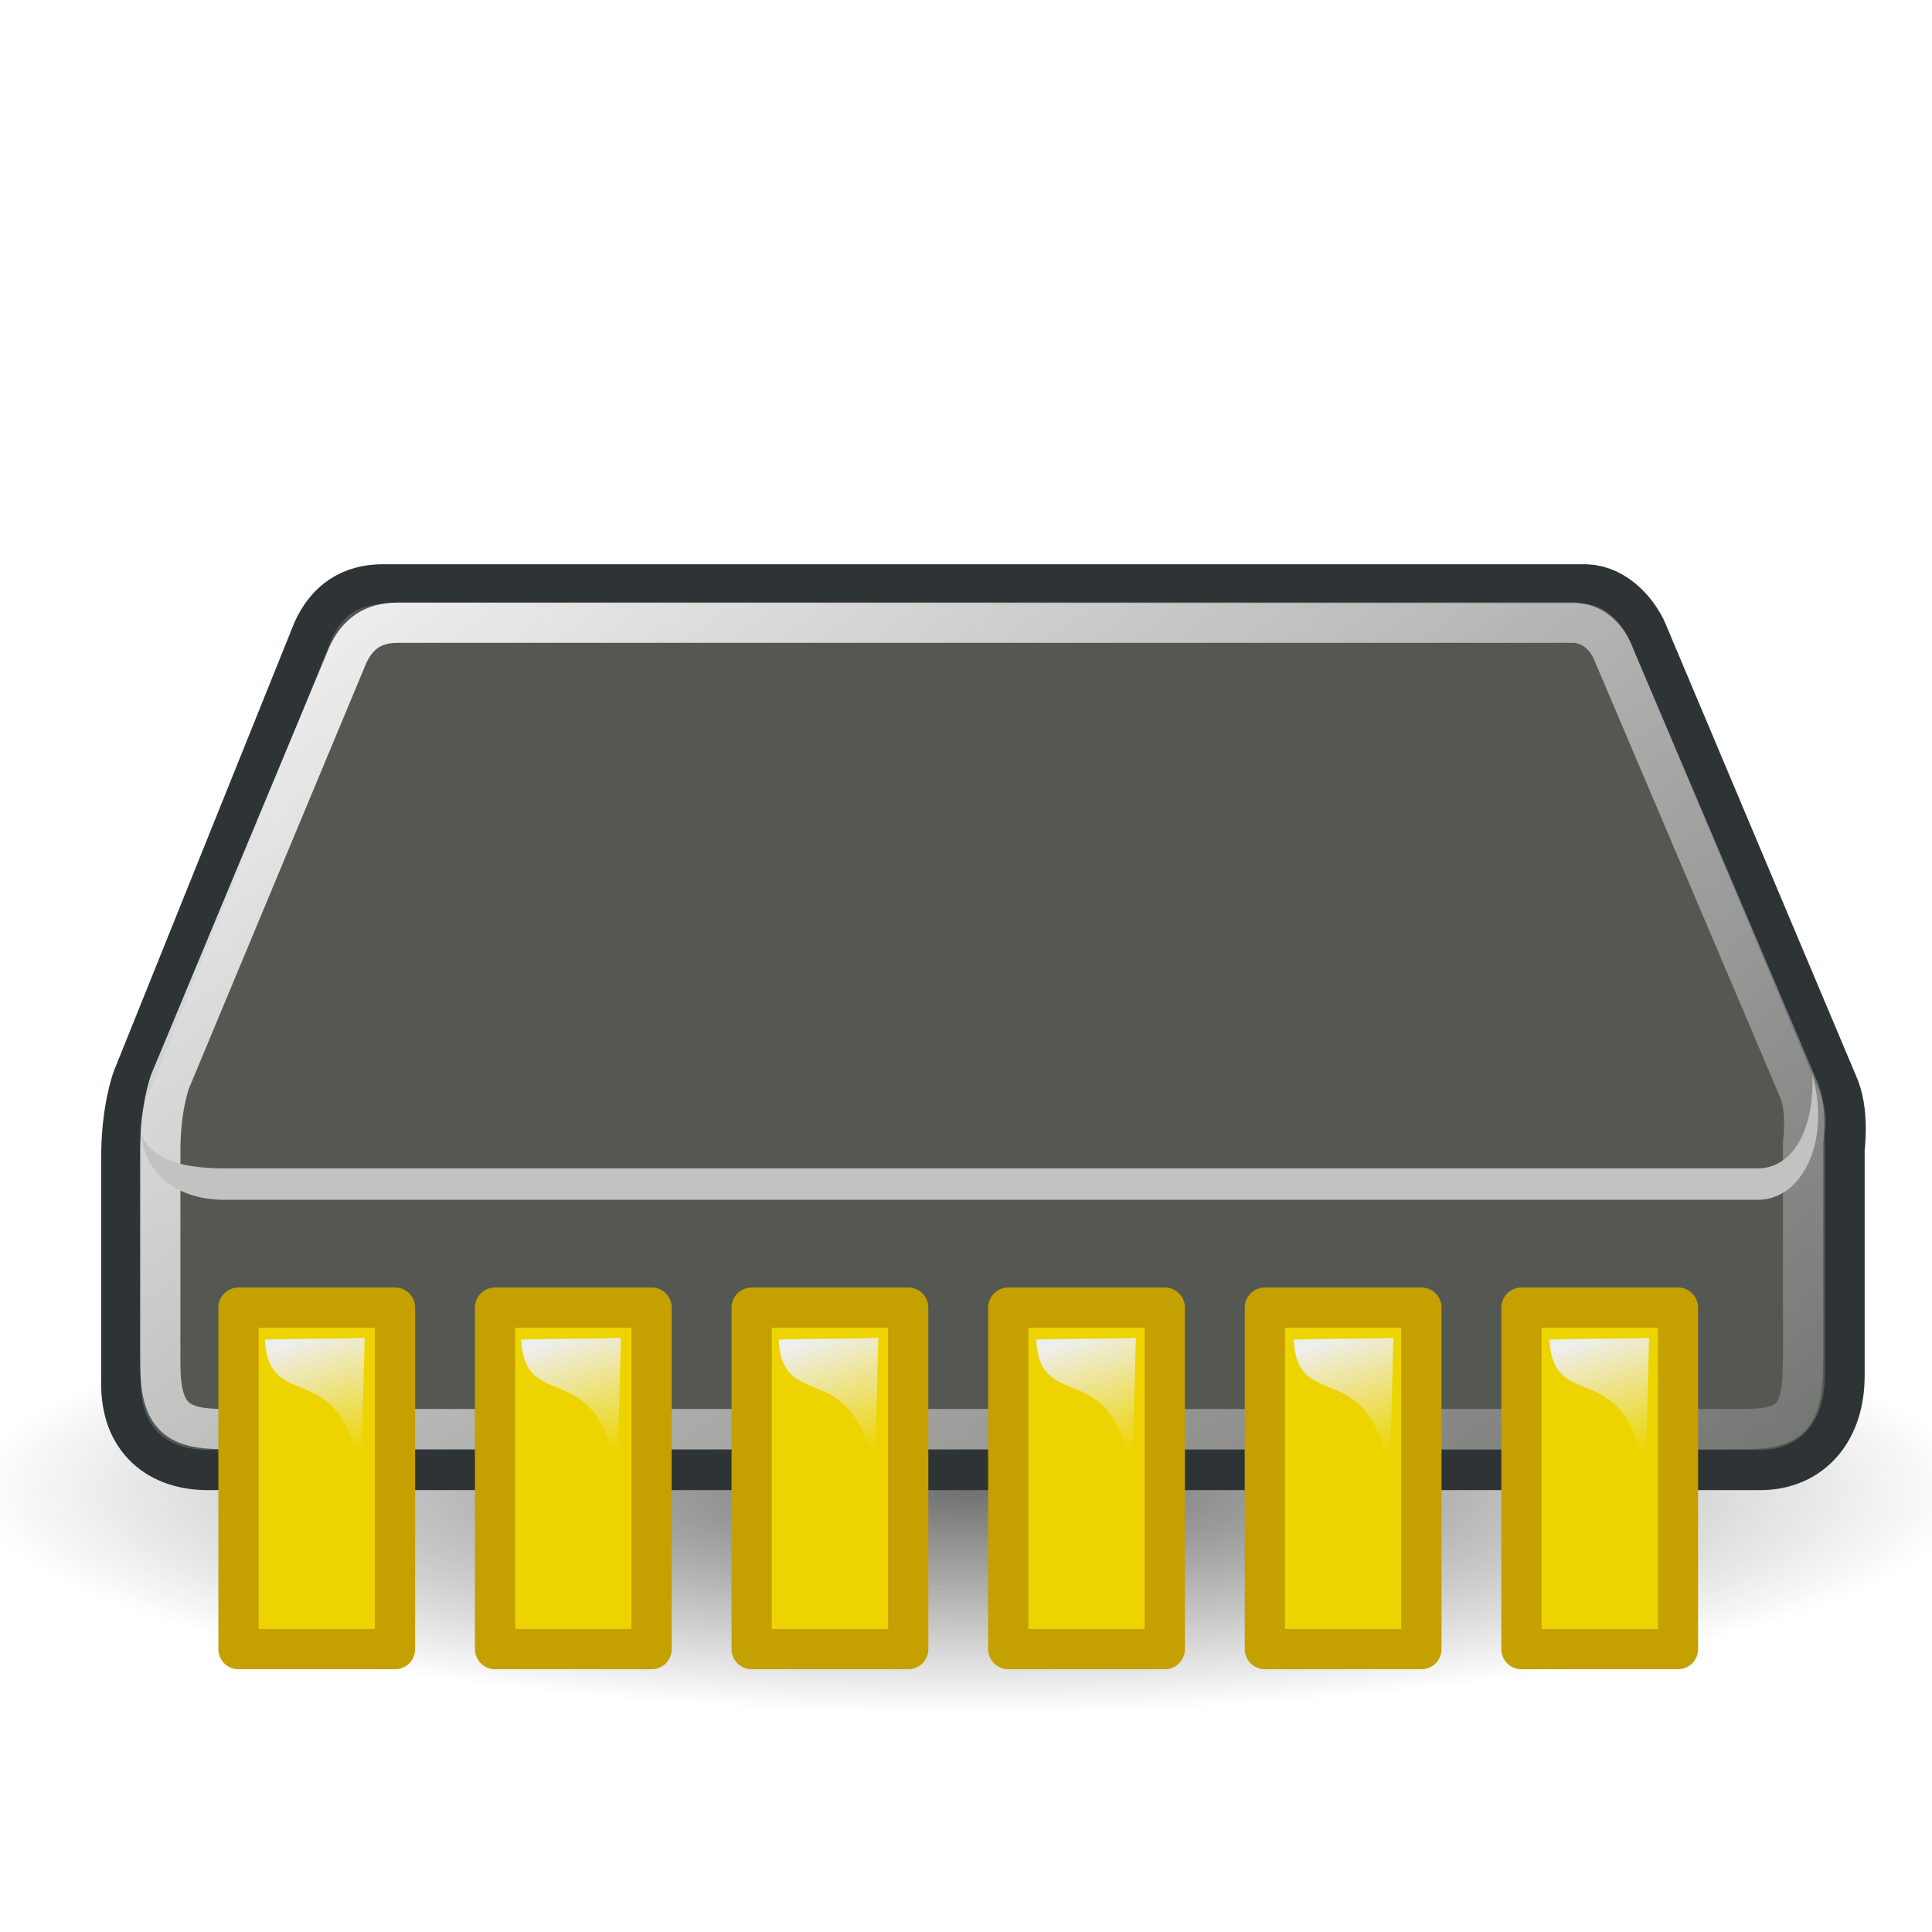
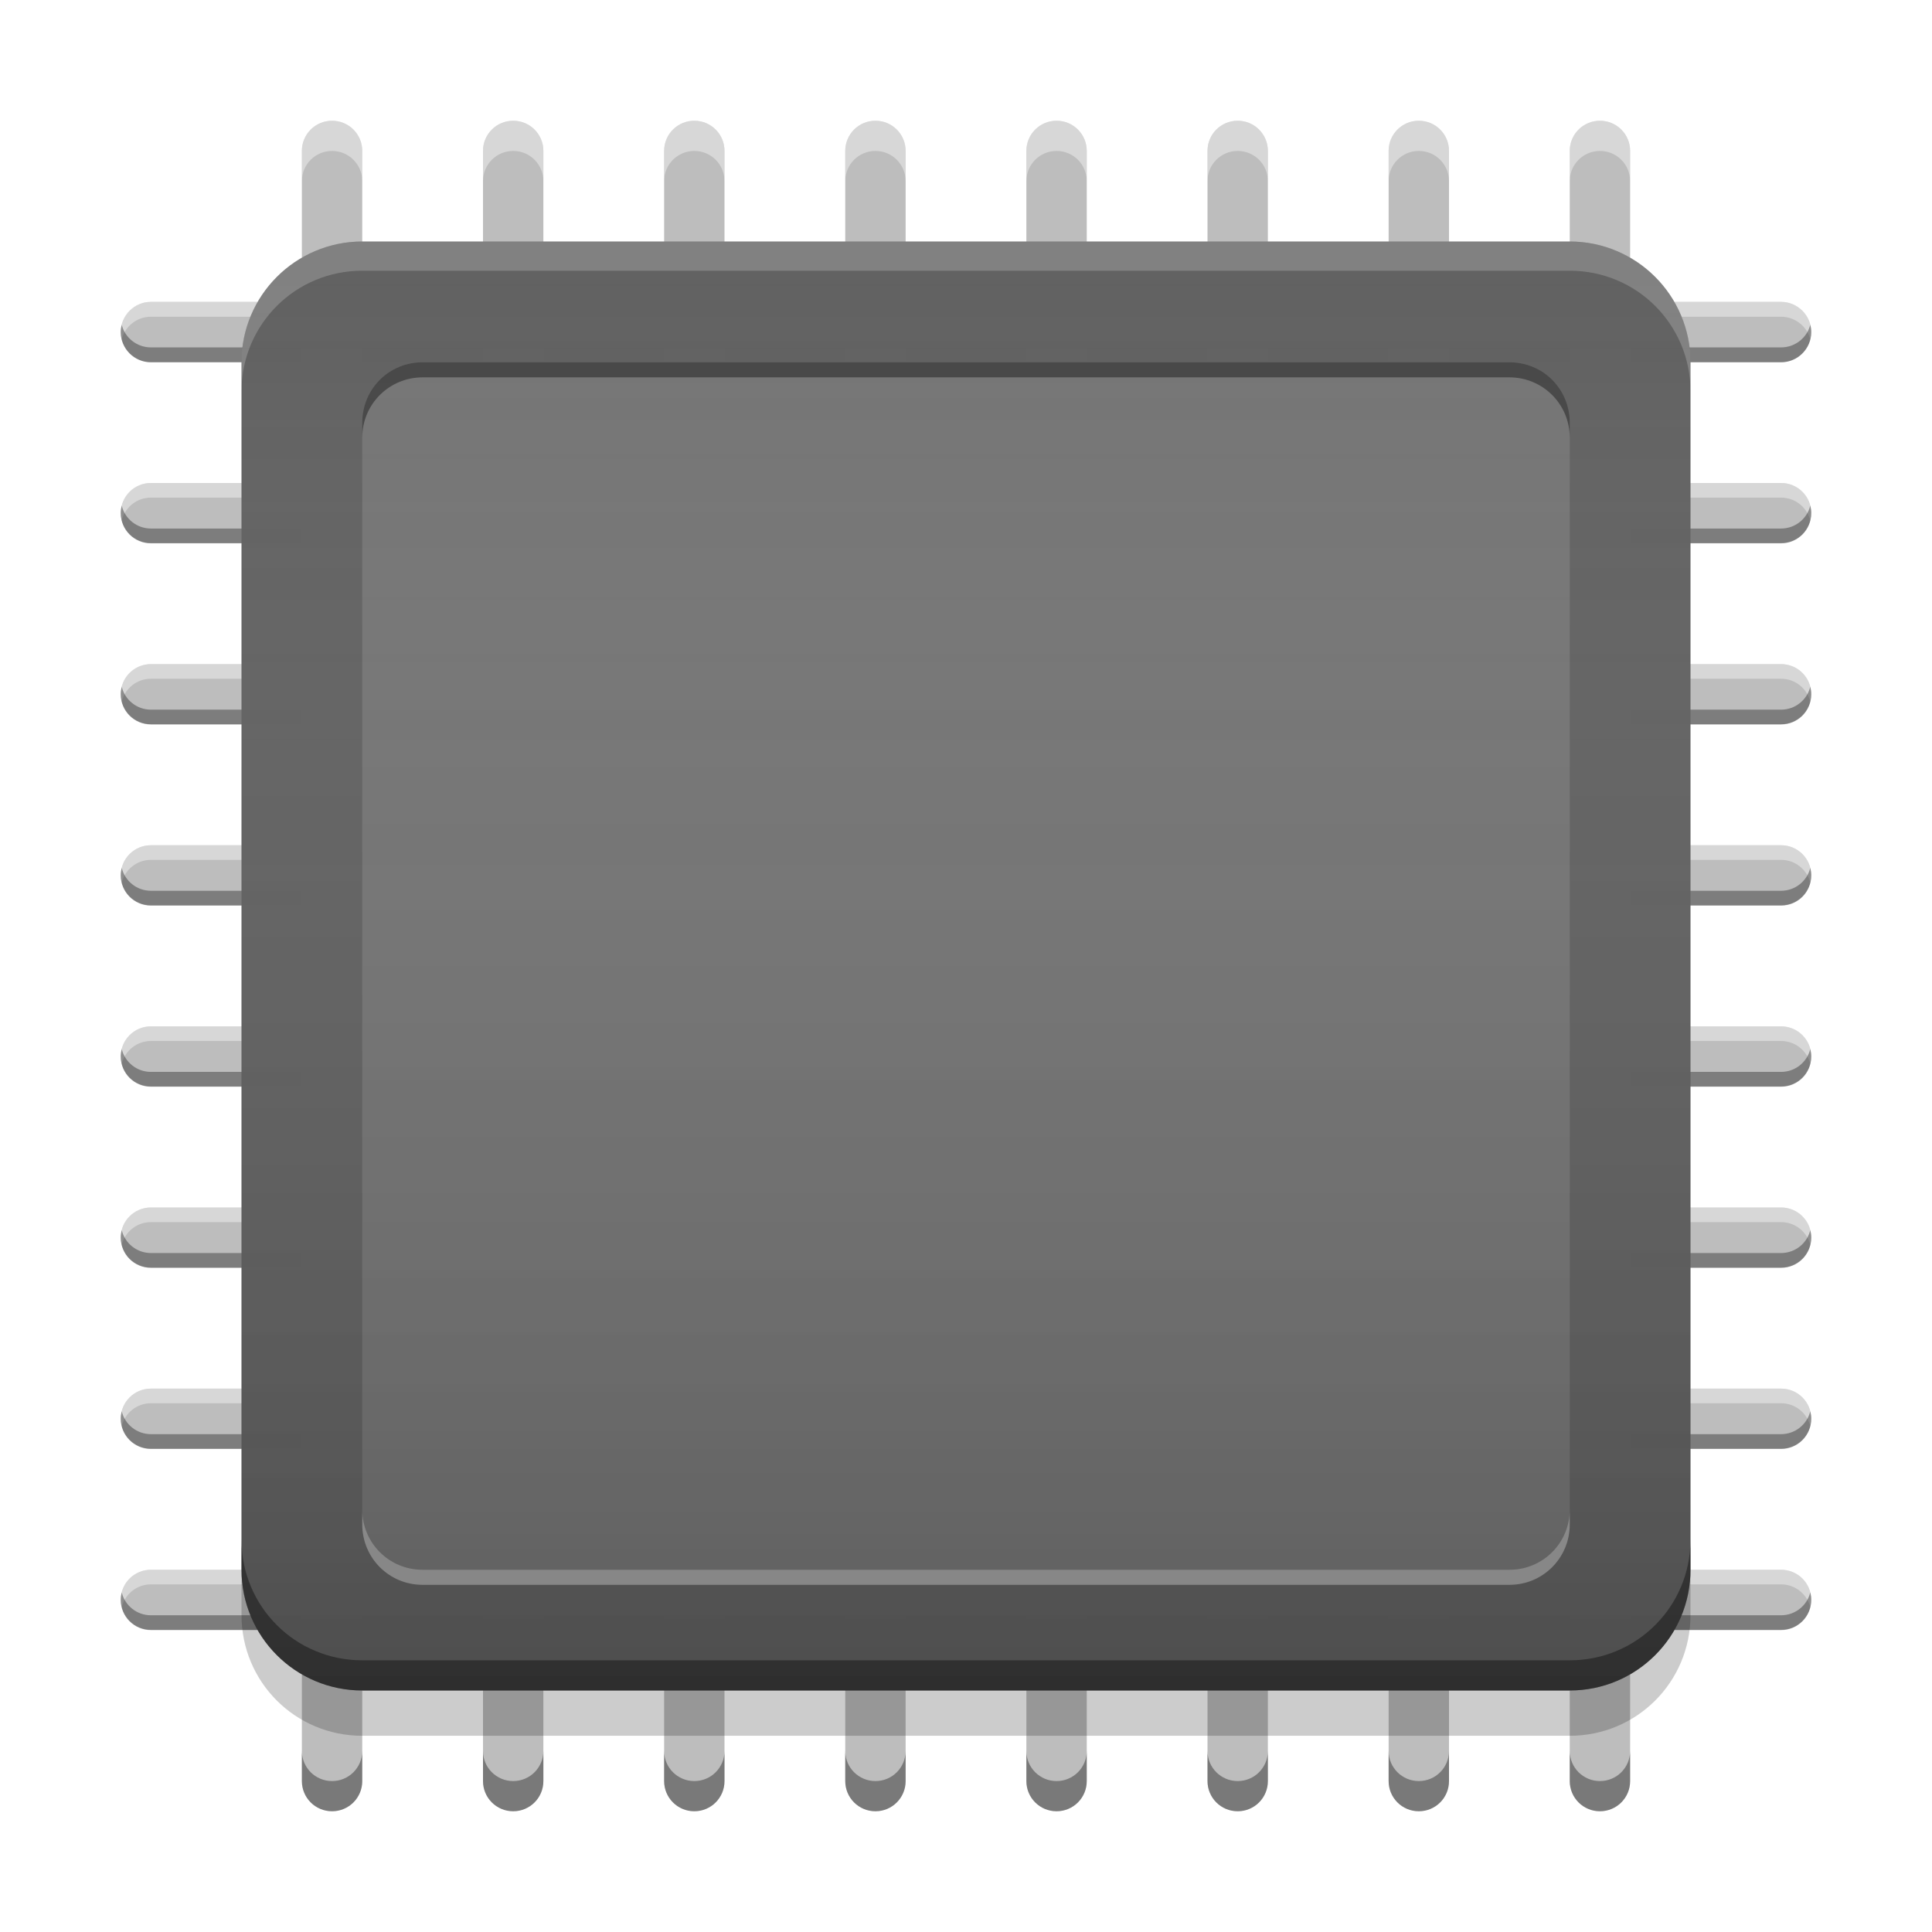
- <svg xmlns="http://www.w3.org/2000/svg" xmlns:xlink="http://www.w3.org/1999/xlink" id="svg2913" height="48px" width="48px" viewBox="0 0 48 48">
-   <defs id="defs3">
-     <linearGradient id="linearGradient3738">
-       <stop style="stop-color:#eeeeec;stop-opacity:1;" offset="0" id="stop3740" />
-       <stop style="stop-color:#eeeeec;stop-opacity:0;" offset="1" id="stop3742" />
+ <svg xmlns="http://www.w3.org/2000/svg" width="32" height="32" viewBox="0 0 32 32" version="1.1">
+   <defs>
+     <linearGradient id="linear0" gradientUnits="userSpaceOnUse" x1="9.525" y1="-200.183" x2="9.525" y2="-212.883" gradientTransform="matrix(1.889764,0,0,1.889764,0,406.2992)">
+       <stop offset="0" style="stop-color:rgb(0%,0%,0%);stop-opacity:0.2;" />
+       <stop offset="1" style="stop-color:rgb(100%,100%,100%);stop-opacity:0;" />
    </linearGradient>
-     <linearGradient id="linearGradient4264">
-       <stop id="stop4266" offset="0" style="stop-color:#000000;stop-opacity:1;" />
-       <stop id="stop4268" offset="1" style="stop-color:#000000;stop-opacity:0;" />
-     </linearGradient>
-     <linearGradient id="linearGradient4254">
-       <stop id="stop4256" offset="0" style="stop-color:#ffffff;stop-opacity:1;" />
-       <stop id="stop4258" offset="1" style="stop-color:#ffffff;stop-opacity:0;" />
-     </linearGradient>
-     <radialGradient xlink:href="#linearGradient4264" id="radialGradient1464" gradientUnits="userSpaceOnUse" gradientTransform="matrix(1,0,0,0.651032,0,9.455693)" cx="23.202" cy="27.096" fx="23.202" fy="27.096" r="23.555" />
-     <linearGradient xlink:href="#linearGradient4254" id="linearGradient1507" gradientUnits="userSpaceOnUse" gradientTransform="translate(0.228553,1.055463)" x1="12.378" y1="4.433" x2="44.096" y2="47.621" />
-     <linearGradient xlink:href="#linearGradient3738" id="linearGradient3744" x1="7.601" y1="35.537" x2="8.529" y2="38.498" gradientUnits="userSpaceOnUse" gradientTransform="translate(0.22097,-2.342291)" />
-     <linearGradient xlink:href="#linearGradient3738" id="linearGradient3748" gradientUnits="userSpaceOnUse" gradientTransform="translate(19.38136,-2.342291)" x1="7.601" y1="35.537" x2="8.529" y2="38.498" />
-     <linearGradient xlink:href="#linearGradient3738" id="linearGradient3752" gradientUnits="userSpaceOnUse" gradientTransform="translate(12.98365,-2.342291)" x1="7.601" y1="35.537" x2="8.529" y2="38.498" />
-     <linearGradient xlink:href="#linearGradient3738" id="linearGradient3756" gradientUnits="userSpaceOnUse" gradientTransform="translate(6.585907,-2.342291)" x1="7.601" y1="35.537" x2="8.529" y2="38.498" />
-     <linearGradient xlink:href="#linearGradient3738" id="linearGradient3760" gradientUnits="userSpaceOnUse" gradientTransform="translate(25.77907,-2.342291)" x1="7.601" y1="35.537" x2="8.529" y2="38.498" />
-     <linearGradient xlink:href="#linearGradient3738" id="linearGradient3764" gradientUnits="userSpaceOnUse" gradientTransform="translate(32.13259,-2.342291)" x1="7.601" y1="35.537" x2="8.529" y2="38.498" />
  </defs>
-   <g id="layer2">
-     <path transform="matrix(1.052533,0,0,0.363113,-0.283204,27.17528)" d="M 46.757 27.096 A 23.555 15.335 0 1 1  -0.354,27.096 A 23.555 15.335 0 1 1  46.757 27.096 z" id="path4262" style="opacity:0.56;color:black;fill:url(#radialGradient1464);fill-opacity:1;fill-rule:evenodd;stroke:none;stroke-width:1;stroke-linecap:round;stroke-linejoin:round;marker:none;marker-start:none;marker-mid:none;marker-end:none;stroke-miterlimit:4;stroke-dasharray:none;stroke-dashoffset:0;stroke-opacity:1;visibility:visible;display:inline;overflow:visible" />
-     <path id="path4196" d="M 9.514,15.018 C 8.889,15.018 8.483,15.308 8.233,15.862 C 8.233,15.862 3.764,26.965 3.764,26.965 C 3.764,26.965 3.514,27.637 3.514,28.747 C 3.514,28.747 3.514,34.397 3.514,34.397 C 3.514,35.479 4.172,36.022 5.17,36.022 L 43.733,36.022 C 44.718,36.022 45.327,35.303 45.327,34.178 L 45.327,28.528 C 45.327,28.528 45.433,27.757 45.233,27.215 L 40.514,16.018 C 40.33,15.506 39.877,15.03 39.389,15.018 L 9.514,15.018 z " style="fill:#2e3436;fill-opacity:1;fill-rule:evenodd;stroke:#2e3436;stroke-width:2;stroke-linecap:round;stroke-linejoin:round;stroke-miterlimit:4;stroke-dasharray:none;stroke-opacity:1" />
-     <path id="path4170" d="M 3.502,28.052 L 4.267,27.36 L 41.876,27.423 L 45.339,27.74 L 45.339,34.178 C 45.339,35.304 44.732,36.022 43.747,36.022 L 5.164,36.022 C 4.166,36.022 3.502,35.48 3.502,34.397 L 3.502,28.052 z " style="fill:#555753;fill-opacity:1;fill-rule:evenodd;stroke:none;stroke-width:1.02px;stroke-linecap:butt;stroke-linejoin:miter;stroke-opacity:1" />
-     <path id="path3093" d="M 3.778,26.97 C 3.063,28.434 3.777,29.363 4.813,29.363 C 4.813,29.363 43.813,29.363 43.813,29.363 C 44.932,29.339 45.659,28.351 45.242,27.22 L 40.528,16.009 C 40.343,15.497 39.873,15.021 39.385,15.009 L 9.528,15.009 C 8.903,15.009 8.492,15.313 8.242,15.866 C 8.242,15.866 3.778,26.97 3.778,26.97 z " style="fill:#555753;fill-opacity:1;fill-rule:evenodd;stroke:none;stroke-width:1px;stroke-linecap:butt;stroke-linejoin:miter;stroke-opacity:1" />
-     <path style="fill:none;fill-opacity:1;fill-rule:evenodd;stroke:url(#linearGradient1507);stroke-width:1;stroke-linecap:round;stroke-linejoin:round;stroke-miterlimit:4;stroke-dasharray:none;stroke-opacity:1" d="M 9.871,15.471 C 9.269,15.471 8.878,15.751 8.638,16.283 C 8.638,16.283 4.223,26.874 4.223,26.874 C 4.223,26.874 3.982,27.521 3.982,28.589 C 3.982,28.589 3.982,33.879 3.982,33.879 C 3.982,35.234 4.426,35.506 5.576,35.506 L 43.263,35.506 C 44.586,35.506 44.798,35.19 44.798,33.669 L 44.798,28.378 C 44.798,28.378 44.9,27.637 44.707,27.115 L 40.114,16.309 C 39.937,15.816 39.564,15.483 39.094,15.471 L 9.871,15.471 z " id="path4252" />
-     <path id="path4201" d="M 45.025,26.684 C 45.088,27.934 44.611,29 43.703,29.028 C 43.703,29.028 5.584,29.028 5.584,29.028 C 4.295,29.028 3.716,28.703 3.5,28.16 C 3.592,29.104 4.326,29.809 5.584,29.809 C 5.584,29.809 43.703,29.809 43.703,29.809 C 44.779,29.776 45.455,28.385 45.055,26.814 L 45.025,26.684 z " style="fill:#c2c2c1;fill-opacity:1;fill-rule:evenodd;stroke:none;stroke-width:1px;stroke-linecap:butt;stroke-linejoin:miter;stroke-opacity:1" />
-     <rect style="opacity:1;fill:#edd400;fill-opacity:1;stroke:#c4a000;stroke-width:1;stroke-linecap:round;stroke-linejoin:round;stroke-miterlimit:4;stroke-dasharray:none;stroke-dashoffset:0;stroke-opacity:1" id="rect1944" width="3.889" height="8.485" x="25.05" y="32.487" />
-     <rect y="32.487" x="31.425" height="8.485" width="3.889" id="rect2833" style="opacity:1;fill:#edd400;fill-opacity:1;stroke:#c4a000;stroke-width:1;stroke-linecap:round;stroke-linejoin:round;stroke-miterlimit:4;stroke-dasharray:none;stroke-dashoffset:0;stroke-opacity:1" />
-     <rect style="opacity:1;fill:#edd400;fill-opacity:1;stroke:#c4a000;stroke-width:1;stroke-linecap:round;stroke-linejoin:round;stroke-miterlimit:4;stroke-dasharray:none;stroke-dashoffset:0;stroke-opacity:1" id="rect2835" width="3.889" height="8.485" x="37.8" y="32.487" />
-     <rect y="32.487" x="5.925" height="8.485" width="3.889" id="rect2837" style="opacity:1;fill:#edd400;fill-opacity:1;stroke:#c4a000;stroke-width:1;stroke-linecap:round;stroke-linejoin:round;stroke-miterlimit:4;stroke-dasharray:none;stroke-dashoffset:0;stroke-opacity:1" />
-     <rect style="opacity:1;fill:#edd400;fill-opacity:1;stroke:#c4a000;stroke-width:1;stroke-linecap:round;stroke-linejoin:round;stroke-miterlimit:4;stroke-dasharray:none;stroke-dashoffset:0;stroke-opacity:1" id="rect2839" width="3.889" height="8.485" x="12.3" y="32.487" />
-     <rect y="32.487" x="18.675" height="8.485" width="3.889" id="rect2841" style="opacity:1;fill:#edd400;fill-opacity:1;stroke:#c4a000;stroke-width:1;stroke-linecap:round;stroke-linejoin:round;stroke-miterlimit:4;stroke-dasharray:none;stroke-dashoffset:0;stroke-opacity:1" />
-     <path style="fill:url(#linearGradient3744);fill-opacity:1;fill-rule:evenodd;stroke:none;stroke-width:1px;stroke-linecap:butt;stroke-linejoin:miter;stroke-opacity:0" d="M 6.585,33.283 C 7.41,33.254 8.235,33.269 9.06,33.239 C 9.03,34.418 9.001,35.552 8.971,36.73 C 8.529,33.593 6.673,35.184 6.585,33.283 z " id="path2843" />
-     <path id="path3746" d="M 25.745,33.283 C 26.57,33.254 27.395,33.269 28.22,33.239 C 28.191,34.418 28.161,35.552 28.132,36.73 C 27.69,33.593 25.834,35.184 25.745,33.283 z " style="fill:url(#linearGradient3748);fill-opacity:1;fill-rule:evenodd;stroke:none;stroke-width:1px;stroke-linecap:butt;stroke-linejoin:miter;stroke-opacity:0" />
-     <path style="fill:url(#linearGradient3752);fill-opacity:1;fill-rule:evenodd;stroke:none;stroke-width:1px;stroke-linecap:butt;stroke-linejoin:miter;stroke-opacity:0" d="M 19.347,33.283 C 20.172,33.254 20.997,33.269 21.822,33.239 C 21.793,34.418 21.763,35.552 21.734,36.73 C 21.292,33.593 19.436,35.184 19.347,33.283 z " id="path3750" />
-     <path id="path3754" d="M 12.95,33.283 C 13.775,33.254 14.6,33.269 15.425,33.239 C 15.395,34.418 15.366,35.552 15.336,36.73 C 14.894,33.593 13.038,35.184 12.95,33.283 z " style="fill:url(#linearGradient3756);fill-opacity:1;fill-rule:evenodd;stroke:none;stroke-width:1px;stroke-linecap:butt;stroke-linejoin:miter;stroke-opacity:0" />
-     <path style="fill:url(#linearGradient3760);fill-opacity:1;fill-rule:evenodd;stroke:none;stroke-width:1px;stroke-linecap:butt;stroke-linejoin:miter;stroke-opacity:0" d="M 32.143,33.283 C 32.968,33.254 33.793,33.269 34.618,33.239 C 34.588,34.418 34.559,35.552 34.529,36.73 C 34.088,33.593 32.231,35.184 32.143,33.283 z " id="path3758" />
-     <path id="path3762" d="M 38.497,33.283 C 39.322,33.254 40.146,33.269 40.971,33.239 C 40.942,34.418 40.912,35.552 40.883,36.73 C 40.441,33.593 38.585,35.184 38.497,33.283 z " style="fill:url(#linearGradient3764);fill-opacity:1;fill-rule:evenodd;stroke:none;stroke-width:1px;stroke-linecap:butt;stroke-linejoin:miter;stroke-opacity:0" />
+   <g id="surface1">
+     <path style=" stroke:none;fill-rule:nonzero;fill:rgb(74.118%,74.118%,74.118%);fill-opacity:1;" d="M 30 8.5 C 30 8.777 29.777 9 29.5 9 L 2.5 9 C 2.223 9 2 8.777 2 8.5 C 2 8.223 2.223 8 2.5 8 L 29.5 8 C 29.777 8 30 8.223 30 8.5 Z M 30 8.5 " />
+     <path style=" stroke:none;fill-rule:nonzero;fill:rgb(100%,100%,100%);fill-opacity:0.4;" d="M 2.5 8 C 2.223 8 2 8.223 2 8.5 C 2 8.543 2.008 8.582 2.016 8.621 C 2.07 8.402 2.266 8.242 2.5 8.242 L 29.5 8.242 C 29.734 8.242 29.93 8.402 29.984 8.621 C 29.992 8.582 30 8.543 30 8.5 C 30 8.223 29.777 8 29.5 8 Z M 2.5 8 " />
+     <path style=" stroke:none;fill-rule:nonzero;fill:rgb(12.549%,12.549%,12.549%);fill-opacity:0.4;" d="M 2.5 8.996 C 2.223 8.996 2 8.773 2 8.496 C 2 8.453 2.008 8.414 2.016 8.375 C 2.07 8.594 2.266 8.754 2.5 8.754 L 29.5 8.754 C 29.734 8.754 29.93 8.594 29.984 8.375 C 29.992 8.414 30 8.453 30 8.496 C 30 8.773 29.777 8.996 29.5 8.996 Z M 2.5 8.996 " />
+     <path style=" stroke:none;fill-rule:nonzero;fill:rgb(74.118%,74.118%,74.118%);fill-opacity:1;" d="M 30 11.5 C 30 11.777 29.777 12 29.5 12 L 2.5 12 C 2.223 12 2 11.777 2 11.5 C 2 11.223 2.223 11 2.5 11 L 29.5 11 C 29.777 11 30 11.223 30 11.5 Z M 30 11.5 " />
+     <path style=" stroke:none;fill-rule:nonzero;fill:rgb(100%,100%,100%);fill-opacity:0.4;" d="M 2.5 11 C 2.223 11 2 11.223 2 11.5 C 2 11.543 2.008 11.582 2.016 11.621 C 2.07 11.402 2.266 11.242 2.5 11.242 L 29.5 11.242 C 29.734 11.242 29.93 11.402 29.984 11.621 C 29.992 11.582 30 11.543 30 11.5 C 30 11.223 29.777 11 29.5 11 Z M 2.5 11 " />
+     <path style=" stroke:none;fill-rule:nonzero;fill:rgb(12.549%,12.549%,12.549%);fill-opacity:0.4;" d="M 2.5 11.996 C 2.223 11.996 2 11.773 2 11.496 C 2 11.453 2.008 11.414 2.016 11.375 C 2.07 11.594 2.266 11.754 2.5 11.754 L 29.5 11.754 C 29.734 11.754 29.93 11.594 29.984 11.375 C 29.992 11.414 30 11.453 30 11.496 C 30 11.773 29.777 11.996 29.5 11.996 Z M 2.5 11.996 " />
+     <path style=" stroke:none;fill-rule:nonzero;fill:rgb(74.118%,74.118%,74.118%);fill-opacity:1;" d="M 30 14.5 C 30 14.777 29.777 15 29.5 15 L 2.5 15 C 2.223 15 2 14.777 2 14.5 C 2 14.223 2.223 14 2.5 14 L 29.5 14 C 29.777 14 30 14.223 30 14.5 Z M 30 14.5 " />
+     <path style=" stroke:none;fill-rule:nonzero;fill:rgb(100%,100%,100%);fill-opacity:0.4;" d="M 2.5 14 C 2.223 14 2 14.223 2 14.5 C 2 14.543 2.008 14.582 2.016 14.621 C 2.07 14.402 2.266 14.242 2.5 14.242 L 29.5 14.242 C 29.734 14.242 29.93 14.402 29.984 14.621 C 29.992 14.582 30 14.543 30 14.5 C 30 14.223 29.777 14 29.5 14 Z M 2.5 14 " />
+     <path style=" stroke:none;fill-rule:nonzero;fill:rgb(12.549%,12.549%,12.549%);fill-opacity:0.4;" d="M 2.5 14.996 C 2.223 14.996 2 14.773 2 14.496 C 2 14.453 2.008 14.414 2.016 14.375 C 2.07 14.594 2.266 14.754 2.5 14.754 L 29.5 14.754 C 29.734 14.754 29.93 14.594 29.984 14.375 C 29.992 14.414 30 14.453 30 14.496 C 30 14.773 29.777 14.996 29.5 14.996 Z M 2.5 14.996 " />
+     <path style=" stroke:none;fill-rule:nonzero;fill:rgb(74.118%,74.118%,74.118%);fill-opacity:1;" d="M 30 26.5 C 30 26.777 29.777 27 29.5 27 L 2.5 27 C 2.223 27 2 26.777 2 26.5 C 2 26.223 2.223 26 2.5 26 L 29.5 26 C 29.777 26 30 26.223 30 26.5 Z M 30 26.5 " />
+     <path style=" stroke:none;fill-rule:nonzero;fill:rgb(100%,100%,100%);fill-opacity:0.4;" d="M 2.5 26 C 2.223 26 2 26.223 2 26.5 C 2 26.543 2.008 26.582 2.016 26.621 C 2.07 26.402 2.266 26.242 2.5 26.242 L 29.5 26.242 C 29.734 26.242 29.93 26.402 29.984 26.621 C 29.992 26.582 30 26.543 30 26.5 C 30 26.223 29.777 26 29.5 26 Z M 2.5 26 " />
+     <path style=" stroke:none;fill-rule:nonzero;fill:rgb(12.549%,12.549%,12.549%);fill-opacity:0.4;" d="M 2.5 26.996 C 2.223 26.996 2 26.773 2 26.496 C 2 26.453 2.008 26.414 2.016 26.375 C 2.07 26.594 2.266 26.754 2.5 26.754 L 29.5 26.754 C 29.734 26.754 29.93 26.594 29.984 26.375 C 29.992 26.414 30 26.453 30 26.496 C 30 26.773 29.777 26.996 29.5 26.996 Z M 2.5 26.996 " />
+     <path style=" stroke:none;fill-rule:nonzero;fill:rgb(74.118%,74.118%,74.118%);fill-opacity:1;" d="M 30 17.5 C 30 17.777 29.777 18 29.5 18 L 2.5 18 C 2.223 18 2 17.777 2 17.5 C 2 17.223 2.223 17 2.5 17 L 29.5 17 C 29.777 17 30 17.223 30 17.5 Z M 30 17.5 " />
+     <path style=" stroke:none;fill-rule:nonzero;fill:rgb(100%,100%,100%);fill-opacity:0.4;" d="M 2.5 17 C 2.223 17 2 17.223 2 17.5 C 2 17.543 2.008 17.582 2.016 17.621 C 2.07 17.402 2.266 17.242 2.5 17.242 L 29.5 17.242 C 29.734 17.242 29.93 17.402 29.984 17.621 C 29.992 17.582 30 17.543 30 17.5 C 30 17.223 29.777 17 29.5 17 Z M 2.5 17 " />
+     <path style=" stroke:none;fill-rule:nonzero;fill:rgb(12.549%,12.549%,12.549%);fill-opacity:0.4;" d="M 2.5 17.996 C 2.223 17.996 2 17.773 2 17.496 C 2 17.453 2.008 17.414 2.016 17.375 C 2.07 17.594 2.266 17.754 2.5 17.754 L 29.5 17.754 C 29.734 17.754 29.93 17.594 29.984 17.375 C 29.992 17.414 30 17.453 30 17.496 C 30 17.773 29.777 17.996 29.5 17.996 Z M 2.5 17.996 " />
+     <path style=" stroke:none;fill-rule:nonzero;fill:rgb(74.118%,74.118%,74.118%);fill-opacity:1;" d="M 30 20.5 C 30 20.777 29.777 21 29.5 21 L 2.5 21 C 2.223 21 2 20.777 2 20.5 C 2 20.223 2.223 20 2.5 20 L 29.5 20 C 29.777 20 30 20.223 30 20.5 Z M 30 20.5 " />
+     <path style=" stroke:none;fill-rule:nonzero;fill:rgb(100%,100%,100%);fill-opacity:0.4;" d="M 2.5 20 C 2.223 20 2 20.223 2 20.5 C 2 20.543 2.008 20.582 2.016 20.621 C 2.07 20.402 2.266 20.242 2.5 20.242 L 29.5 20.242 C 29.734 20.242 29.93 20.402 29.984 20.621 C 29.992 20.582 30 20.543 30 20.5 C 30 20.223 29.777 20 29.5 20 Z M 2.5 20 " />
+     <path style=" stroke:none;fill-rule:nonzero;fill:rgb(12.549%,12.549%,12.549%);fill-opacity:0.4;" d="M 2.5 20.996 C 2.223 20.996 2 20.773 2 20.496 C 2 20.453 2.008 20.414 2.016 20.375 C 2.07 20.594 2.266 20.754 2.5 20.754 L 29.5 20.754 C 29.734 20.754 29.93 20.594 29.984 20.375 C 29.992 20.414 30 20.453 30 20.496 C 30 20.773 29.777 20.996 29.5 20.996 Z M 2.5 20.996 " />
+     <path style=" stroke:none;fill-rule:nonzero;fill:rgb(74.118%,74.118%,74.118%);fill-opacity:1;" d="M 30 23.5 C 30 23.777 29.777 24 29.5 24 L 2.5 24 C 2.223 24 2 23.777 2 23.5 C 2 23.223 2.223 23 2.5 23 L 29.5 23 C 29.777 23 30 23.223 30 23.5 Z M 30 23.5 " />
+     <path style=" stroke:none;fill-rule:nonzero;fill:rgb(100%,100%,100%);fill-opacity:0.4;" d="M 2.5 23 C 2.223 23 2 23.223 2 23.5 C 2 23.543 2.008 23.582 2.016 23.621 C 2.07 23.402 2.266 23.242 2.5 23.242 L 29.5 23.242 C 29.734 23.242 29.93 23.402 29.984 23.621 C 29.992 23.582 30 23.543 30 23.5 C 30 23.223 29.777 23 29.5 23 Z M 2.5 23 " />
+     <path style=" stroke:none;fill-rule:nonzero;fill:rgb(12.549%,12.549%,12.549%);fill-opacity:0.4;" d="M 2.5 23.996 C 2.223 23.996 2 23.773 2 23.496 C 2 23.453 2.008 23.414 2.016 23.375 C 2.07 23.594 2.266 23.754 2.5 23.754 L 29.5 23.754 C 29.734 23.754 29.93 23.594 29.984 23.375 C 29.992 23.414 30 23.453 30 23.496 C 30 23.773 29.777 23.996 29.5 23.996 Z M 2.5 23.996 " />
+     <path style=" stroke:none;fill-rule:nonzero;fill:rgb(74.118%,74.118%,74.118%);fill-opacity:1;" d="M 30 5.5 C 30 5.777 29.777 6 29.5 6 L 2.5 6 C 2.223 6 2 5.777 2 5.5 C 2 5.227 2.223 5 2.5 5 L 29.5 5 C 29.777 5 30 5.227 30 5.5 Z M 30 5.5 " />
+     <path style=" stroke:none;fill-rule:nonzero;fill:rgb(100%,100%,100%);fill-opacity:0.4;" d="M 2.5 5 C 2.223 5 2 5.223 2 5.5 C 2 5.543 2.008 5.582 2.016 5.621 C 2.07 5.406 2.266 5.246 2.5 5.246 L 29.5 5.246 C 29.734 5.246 29.93 5.406 29.984 5.621 C 29.992 5.582 30 5.543 30 5.5 C 30 5.223 29.777 5 29.5 5 Z M 2.5 5 " />
+     <path style=" stroke:none;fill-rule:nonzero;fill:rgb(12.549%,12.549%,12.549%);fill-opacity:0.4;" d="M 2.5 6 C 2.223 6 2 5.773 2 5.5 C 2 5.457 2.008 5.414 2.016 5.379 C 2.07 5.594 2.266 5.754 2.5 5.754 L 29.5 5.754 C 29.734 5.754 29.93 5.594 29.984 5.379 C 29.992 5.414 30 5.457 30 5.5 C 30 5.773 29.777 6 29.5 6 Z M 2.5 6 " />
+     <path style=" stroke:none;fill-rule:nonzero;fill:rgb(74.118%,74.118%,74.118%);fill-opacity:1;" d="M 8.5 2 C 8.777 2 9 2.223 9 2.5 L 9 29.5 C 9 29.777 8.777 30 8.5 30 C 8.223 30 8 29.777 8 29.5 L 8 2.5 C 8 2.223 8.223 2 8.5 2 Z M 8.5 2 " />
+     <path style=" stroke:none;fill-rule:nonzero;fill:rgb(100%,100%,100%);fill-opacity:0.4;" d="M 8.5 2 C 8.223 2 8 2.223 8 2.5 L 8 3 C 8 2.723 8.223 2.5 8.5 2.5 C 8.777 2.5 9 2.723 9 3 L 9 2.5 C 9 2.223 8.777 2 8.5 2 Z M 8.5 2 " />
+     <path style=" stroke:none;fill-rule:nonzero;fill:rgb(8.627%,8.627%,8.627%);fill-opacity:0.4;" d="M 8.5 30 C 8.223 30 8 29.777 8 29.5 L 8 29 C 8 29.277 8.223 29.5 8.5 29.5 C 8.777 29.5 9 29.277 9 29 L 9 29.5 C 9 29.777 8.777 30 8.5 30 Z M 8.5 30 " />
+     <path style=" stroke:none;fill-rule:nonzero;fill:rgb(74.118%,74.118%,74.118%);fill-opacity:1;" d="M 11.5 2 C 11.777 2 12 2.223 12 2.5 L 12 29.5 C 12 29.777 11.777 30 11.5 30 C 11.223 30 11 29.777 11 29.5 L 11 2.5 C 11 2.223 11.223 2 11.5 2 Z M 11.5 2 " />
+     <path style=" stroke:none;fill-rule:nonzero;fill:rgb(100%,100%,100%);fill-opacity:0.4;" d="M 11.5 2 C 11.223 2 11 2.223 11 2.5 L 11 3 C 11 2.723 11.223 2.5 11.5 2.5 C 11.777 2.5 12 2.723 12 3 L 12 2.5 C 12 2.223 11.777 2 11.5 2 Z M 11.5 2 " />
+     <path style=" stroke:none;fill-rule:nonzero;fill:rgb(8.627%,8.627%,8.627%);fill-opacity:0.4;" d="M 11.5 30 C 11.223 30 11 29.777 11 29.5 L 11 29 C 11 29.277 11.223 29.5 11.5 29.5 C 11.777 29.5 12 29.277 12 29 L 12 29.5 C 12 29.777 11.777 30 11.5 30 Z M 11.5 30 " />
+     <path style=" stroke:none;fill-rule:nonzero;fill:rgb(74.118%,74.118%,74.118%);fill-opacity:1;" d="M 14.5 2 C 14.777 2 15 2.223 15 2.5 L 15 29.5 C 15 29.777 14.777 30 14.5 30 C 14.223 30 14 29.777 14 29.5 L 14 2.5 C 14 2.223 14.223 2 14.5 2 Z M 14.5 2 " />
+     <path style=" stroke:none;fill-rule:nonzero;fill:rgb(100%,100%,100%);fill-opacity:0.4;" d="M 14.5 2 C 14.223 2 14 2.223 14 2.5 L 14 3 C 14 2.723 14.223 2.5 14.5 2.5 C 14.777 2.5 15 2.723 15 3 L 15 2.5 C 15 2.223 14.777 2 14.5 2 Z M 14.5 2 " />
+     <path style=" stroke:none;fill-rule:nonzero;fill:rgb(8.627%,8.627%,8.627%);fill-opacity:0.4;" d="M 14.5 30 C 14.223 30 14 29.777 14 29.5 L 14 29 C 14 29.277 14.223 29.5 14.5 29.5 C 14.777 29.5 15 29.277 15 29 L 15 29.5 C 15 29.777 14.777 30 14.5 30 Z M 14.5 30 " />
+     <path style=" stroke:none;fill-rule:nonzero;fill:rgb(74.118%,74.118%,74.118%);fill-opacity:1;" d="M 26.5 2 C 26.777 2 27 2.223 27 2.5 L 27 29.5 C 27 29.777 26.777 30 26.5 30 C 26.223 30 26 29.777 26 29.5 L 26 2.5 C 26 2.223 26.223 2 26.5 2 Z M 26.5 2 " />
+     <path style=" stroke:none;fill-rule:nonzero;fill:rgb(100%,100%,100%);fill-opacity:0.4;" d="M 26.5 2 C 26.223 2 26 2.223 26 2.5 L 26 3 C 26 2.723 26.223 2.5 26.5 2.5 C 26.777 2.5 27 2.723 27 3 L 27 2.5 C 27 2.223 26.777 2 26.5 2 Z M 26.5 2 " />
+     <path style=" stroke:none;fill-rule:nonzero;fill:rgb(8.627%,8.627%,8.627%);fill-opacity:0.4;" d="M 26.5 30 C 26.223 30 26 29.777 26 29.5 L 26 29 C 26 29.277 26.223 29.5 26.5 29.5 C 26.777 29.5 27 29.277 27 29 L 27 29.5 C 27 29.777 26.777 30 26.5 30 Z M 26.5 30 " />
+     <path style=" stroke:none;fill-rule:nonzero;fill:rgb(74.118%,74.118%,74.118%);fill-opacity:1;" d="M 17.5 2 C 17.777 2 18 2.223 18 2.5 L 18 29.5 C 18 29.777 17.777 30 17.5 30 C 17.223 30 17 29.777 17 29.5 L 17 2.5 C 17 2.223 17.223 2 17.5 2 Z M 17.5 2 " />
+     <path style=" stroke:none;fill-rule:nonzero;fill:rgb(100%,100%,100%);fill-opacity:0.4;" d="M 17.5 2 C 17.223 2 17 2.223 17 2.5 L 17 3 C 17 2.723 17.223 2.5 17.5 2.5 C 17.777 2.5 18 2.723 18 3 L 18 2.5 C 18 2.223 17.777 2 17.5 2 Z M 17.5 2 " />
+     <path style=" stroke:none;fill-rule:nonzero;fill:rgb(8.627%,8.627%,8.627%);fill-opacity:0.4;" d="M 17.5 30 C 17.223 30 17 29.777 17 29.5 L 17 29 C 17 29.277 17.223 29.5 17.5 29.5 C 17.777 29.5 18 29.277 18 29 L 18 29.5 C 18 29.777 17.777 30 17.5 30 Z M 17.5 30 " />
+     <path style=" stroke:none;fill-rule:nonzero;fill:rgb(74.118%,74.118%,74.118%);fill-opacity:1;" d="M 23.5 2 C 23.777 2 24 2.223 24 2.5 L 24 29.5 C 24 29.777 23.777 30 23.5 30 C 23.223 30 23 29.777 23 29.5 L 23 2.5 C 23 2.223 23.223 2 23.5 2 Z M 23.5 2 " />
+     <path style=" stroke:none;fill-rule:nonzero;fill:rgb(100%,100%,100%);fill-opacity:0.4;" d="M 23.5 2 C 23.223 2 23 2.223 23 2.5 L 23 3 C 23 2.723 23.223 2.5 23.5 2.5 C 23.777 2.5 24 2.723 24 3 L 24 2.5 C 24 2.223 23.777 2 23.5 2 Z M 23.5 2 " />
+     <path style=" stroke:none;fill-rule:nonzero;fill:rgb(8.627%,8.627%,8.627%);fill-opacity:0.4;" d="M 23.5 30 C 23.223 30 23 29.777 23 29.5 L 23 29 C 23 29.277 23.223 29.5 23.5 29.5 C 23.777 29.5 24 29.277 24 29 L 24 29.5 C 24 29.777 23.777 30 23.5 30 Z M 23.5 30 " />
+     <path style=" stroke:none;fill-rule:nonzero;fill:rgb(74.118%,74.118%,74.118%);fill-opacity:1;" d="M 20.5 2 C 20.777 2 21 2.223 21 2.5 L 21 29.5 C 21 29.777 20.777 30 20.5 30 C 20.223 30 20 29.777 20 29.5 L 20 2.5 C 20 2.223 20.223 2 20.5 2 Z M 20.5 2 " />
+     <path style=" stroke:none;fill-rule:nonzero;fill:rgb(100%,100%,100%);fill-opacity:0.4;" d="M 20.5 2 C 20.223 2 20 2.223 20 2.5 L 20 3 C 20 2.723 20.223 2.5 20.5 2.5 C 20.777 2.5 21 2.723 21 3 L 21 2.5 C 21 2.223 20.777 2 20.5 2 Z M 20.5 2 " />
+     <path style=" stroke:none;fill-rule:nonzero;fill:rgb(8.627%,8.627%,8.627%);fill-opacity:0.4;" d="M 20.5 30 C 20.223 30 20 29.777 20 29.5 L 20 29 C 20 29.277 20.223 29.5 20.5 29.5 C 20.777 29.5 21 29.277 21 29 L 21 29.5 C 21 29.777 20.777 30 20.5 30 Z M 20.5 30 " />
+     <path style=" stroke:none;fill-rule:nonzero;fill:rgb(74.118%,74.118%,74.118%);fill-opacity:1;" d="M 5.5 2 C 5.777 2 6 2.223 6 2.5 L 6 29.5 C 6 29.777 5.777 30 5.5 30 C 5.223 30 5 29.777 5 29.5 L 5 2.5 C 5 2.223 5.223 2 5.5 2 Z M 5.5 2 " />
+     <path style=" stroke:none;fill-rule:nonzero;fill:rgb(100%,100%,100%);fill-opacity:0.4;" d="M 5.5 2 C 5.223 2 5 2.223 5 2.5 L 5 3 C 5 2.723 5.223 2.5 5.5 2.5 C 5.777 2.5 6 2.723 6 3 L 6 2.5 C 6 2.223 5.777 2 5.5 2 Z M 5.5 2 " />
+     <path style=" stroke:none;fill-rule:nonzero;fill:rgb(8.627%,8.627%,8.627%);fill-opacity:0.4;" d="M 5.5 30 C 5.223 30 5 29.777 5 29.5 L 5 29 C 5 29.277 5.223 29.5 5.5 29.5 C 5.777 29.5 6 29.277 6 29 L 6 29.5 C 6 29.777 5.777 30 5.5 30 Z M 5.5 30 " />
+     <path style=" stroke:none;fill-rule:nonzero;fill:rgb(38.039%,38.039%,38.039%);fill-opacity:0.996;" d="M 6 4 L 26 4 C 27.105 4 28 4.895 28 6 L 28 26 C 28 27.105 27.105 28 26 28 L 6 28 C 4.895 28 4 27.105 4 26 L 4 6 C 4 4.895 4.895 4 6 4 Z M 6 4 " />
+     <path style=" stroke:none;fill-rule:nonzero;fill:rgb(45.882%,45.882%,45.882%);fill-opacity:0.996;" d="M 7 6 L 25 6 C 25.551 6 26 6.449 26 7 L 26 25 C 26 25.551 25.551 26 25 26 L 7 26 C 6.449 26 6 25.551 6 25 L 6 7 C 6 6.449 6.449 6 7 6 Z M 7 6 " />
+     <path style=" stroke:none;fill-rule:nonzero;fill:rgb(0.392%,0.392%,0.392%);fill-opacity:0.4;" d="M 7 6 C 6.445 6 6 6.445 6 7 L 6 7.25 C 6 6.695 6.445 6.25 7 6.25 L 25 6.25 C 25.555 6.25 26 6.695 26 7.25 L 26 7 C 26 6.445 25.555 6 25 6 Z M 7 6 " />
+     <path style=" stroke:none;fill-rule:nonzero;fill:rgb(100%,100%,100%);fill-opacity:0.4;" d="M 6 25 L 6 25.25 C 6 25.805 6.445 26.25 7 26.25 L 25 26.25 C 25.555 26.25 26 25.805 26 25.25 L 26 25 C 26 25.555 25.555 26 25 26 L 7 26 C 6.445 26 6 25.555 6 25 Z M 6 25 " />
+     <path style=" stroke:none;fill-rule:nonzero;fill:rgb(0%,0%,0%);fill-opacity:0.4;" d="M 4 25.5 L 4 26 C 4 27.109 4.891 28 6 28 L 26 28 C 27.109 28 28 27.109 28 26 L 28 25.5 C 28 26.609 27.109 27.5 26 27.5 L 6 27.5 C 4.891 27.5 4 26.609 4 25.5 Z M 4 25.5 " />
+     <path style=" stroke:none;fill-rule:nonzero;fill:rgb(0%,0%,0%);fill-opacity:0.2;" d="M 4 26 L 4 26.75 C 4 27.859 4.891 28.75 6 28.75 L 26 28.75 C 27.109 28.75 28 27.859 28 26.75 L 28 26 C 28 27.109 27.109 28 26 28 L 6 28 C 4.891 28 4 27.109 4 26 Z M 4 26 " />
+     <path style=" stroke:none;fill-rule:nonzero;fill:rgb(100%,100%,100%);fill-opacity:0.2;" d="M 6 4 C 4.891 4 4 4.891 4 6 L 4 6.484 C 4 5.375 4.891 4.484 6 4.484 L 26 4.484 C 27.109 4.484 28 5.375 28 6.484 L 28 6 C 28 4.891 27.109 4 26 4 Z M 6 4 " />
+     <path style=" stroke:none;fill-rule:nonzero;fill:url(#linear0);" d="M 6 4 L 26 4 C 27.105 4 28 4.895 28 6 L 28 26 C 28 27.105 27.105 28 26 28 L 6 28 C 4.895 28 4 27.105 4 26 L 4 6 C 4 4.895 4.895 4 6 4 Z M 6 4 " />
  </g>
</svg>
